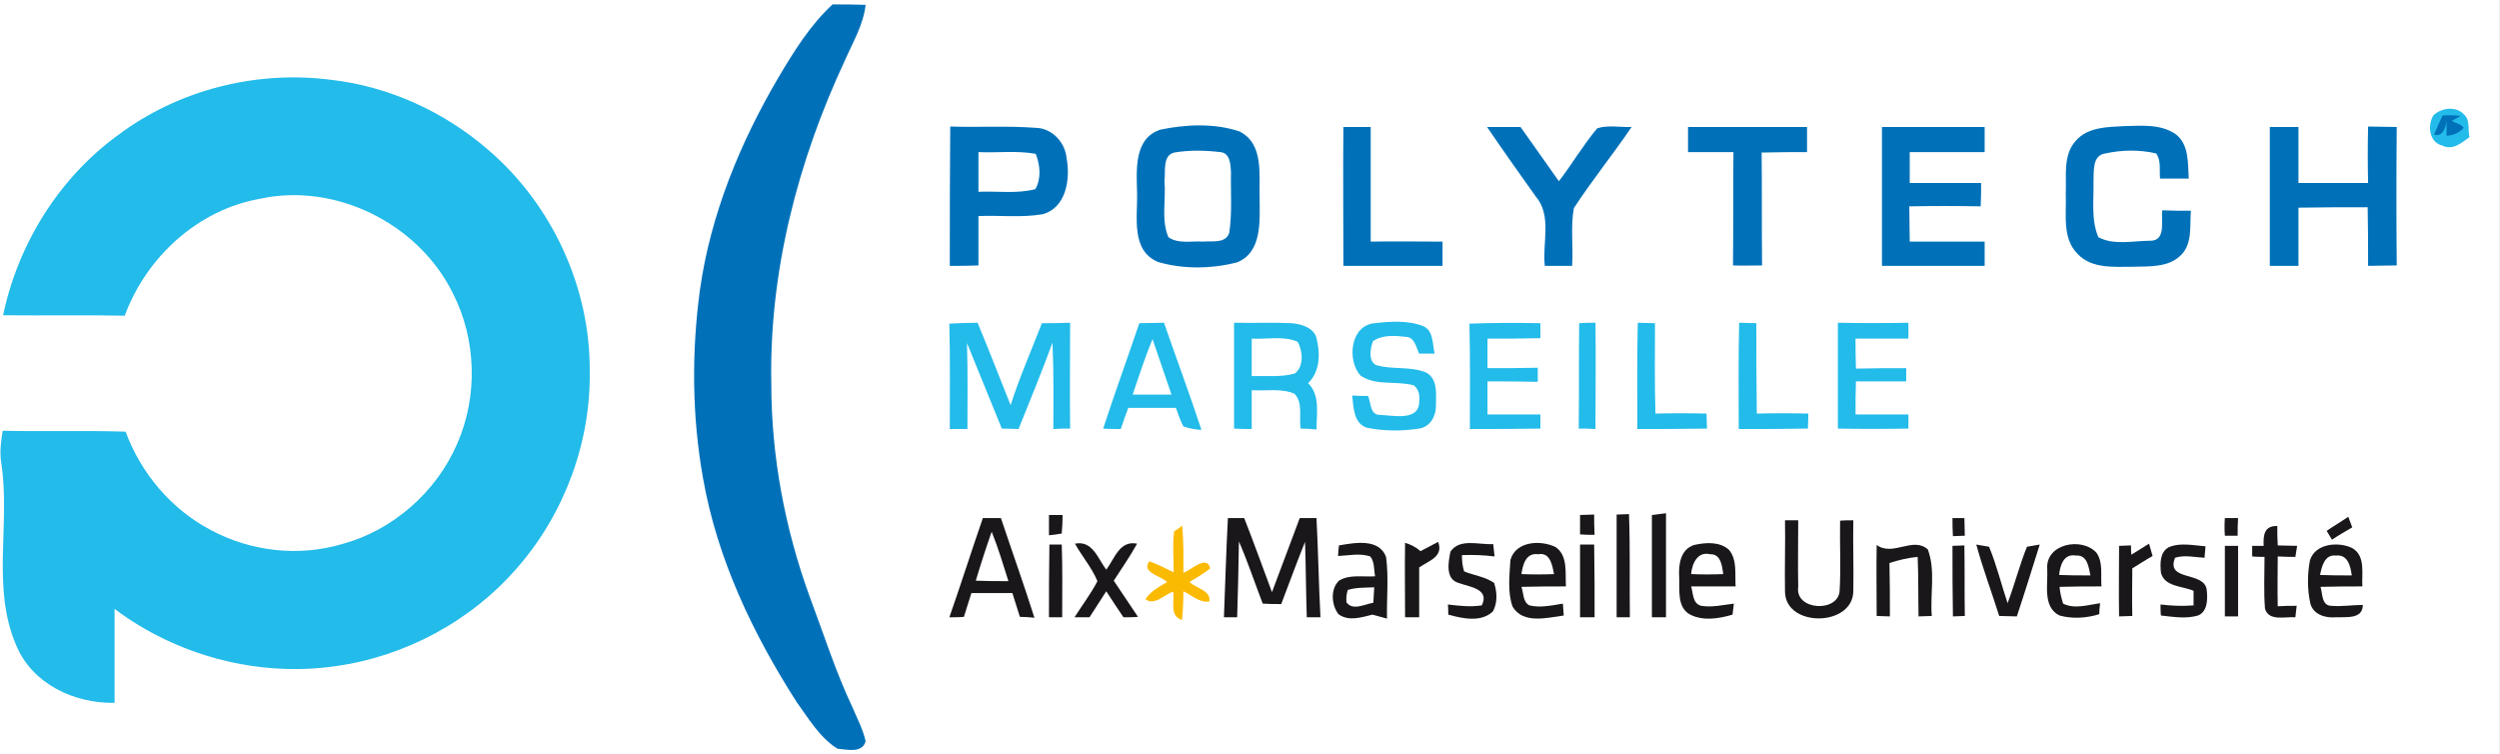
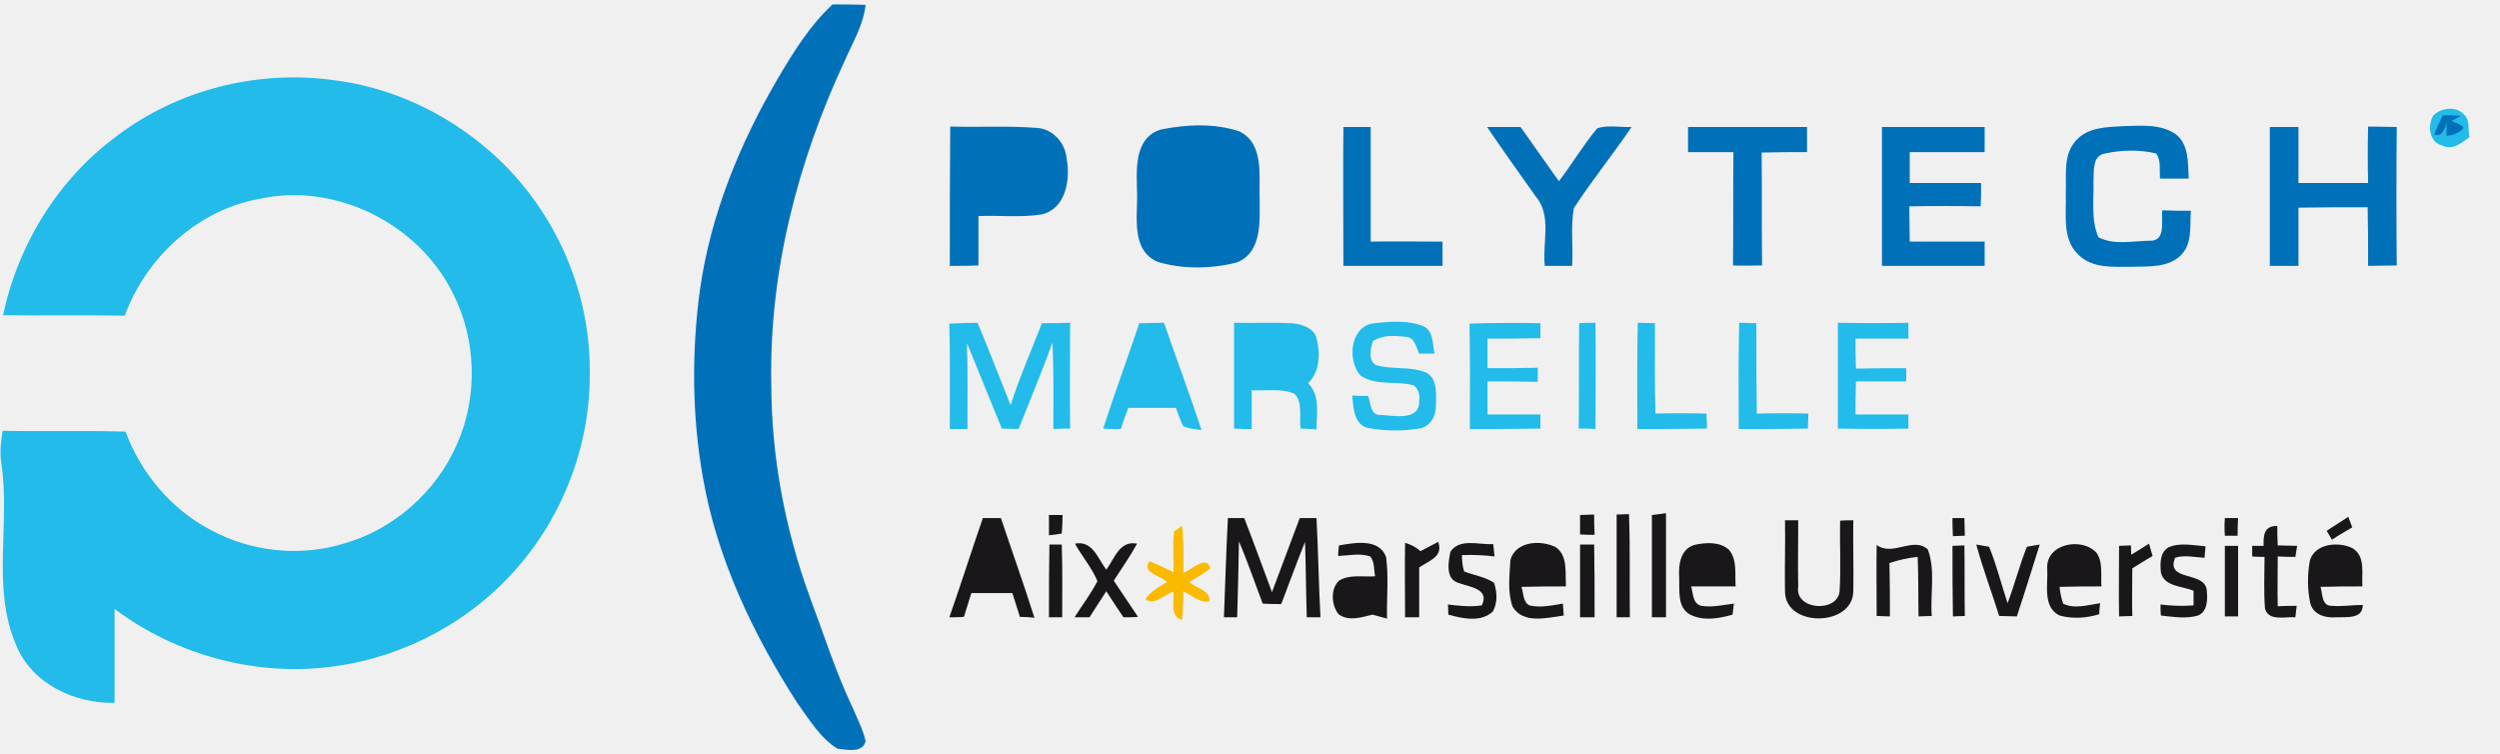
<svg xmlns="http://www.w3.org/2000/svg" width="567" height="171" viewBox="0 0 567 171" version="1.1">
-   <path fill="#ffffff" d="M0 0L567 0 567 171 0 171 0 0Z" />
+   <path fill-opacity="0" d="M0 0L567 0 567 171 0 171 0 0Z" />
  <path fill="#0071b9" d="M176.6 17.6C180.1 11.7 183.8 5.7 188.9 1 191.4 1 193.9 1 196.4 1.1 195.9 5.6 193.5 9.6 191.7 13.7 181 36.6 174.5 61.7 175 87 175 103.5 178.1 119.9 183.7 135.3 186.9 143.8 189.6 152.4 193.5 160.6 194.5 163 195.8 165.4 196.4 168.1 195.7 170.9 192.1 170 190 169.8 186 167.3 183.5 163 180.8 159.3 170.8 143.7 162.7 126.7 159.5 108.4 157 94.4 156.9 79.9 158.8 65.8 161.2 48.7 167.9 32.4 176.6 17.6Z" />
  <path fill="#22bbea" d="M26.7 30.7C40.4 20.4 58.1 15.9 75.1 18.1 88.3 19.6 100.9 25.4 110.9 34.1 125.2 46.4 133.9 65.1 133.8 84 134.1 100.2 128.1 116.4 117.5 128.6 107 140.8 92 148.9 76 151.1 58.5 153.6 40.1 148.7 26 138.1 26 145.2 26 152.3 26 159.4 16.9 159.6 7.3 155.1 3.7 146.4 -2 133.3 2.4 118.8 0.3 105.1 -0.1 102.6 0.2 100.2 0.6 97.7 9.9 97.9 19.2 97.6 28.5 97.9 32 107.4 38.9 115.5 47.8 120.2 56.9 125.1 67.8 126.3 77.6 123.4 89.1 120.3 99 111.6 103.7 100.7 108.5 89.9 108.1 76.9 102.7 66.4 94.9 50.7 76.1 41.3 58.9 45.1 44.9 47.6 33.2 58.3 28.3 71.6 19.1 71.4 9.9 71.6 0.7 71.5 4.1 55.3 13.4 40.4 26.7 30.7Z" />
  <path fill="#22bbea" d="M552.1 26.2C553.9 24.4 557.3 24 559.1 26 560.5 27.3 559.9 29.4 560.3 31.1 558.5 32.4 556.5 34.2 554.1 33 551.2 32.3 550.7 28.5 552.1 26.2Z" />
  <path fill="#0071b9" d="M554.2 26.2C555.5 26.1 556.9 26.1 558.3 26.3 557.8 26.6 556.8 27.1 556.3 27.4 557.2 28 558.4 28.1 559 29 558 30.1 556.7 30.7 555.1 30.8 555.1 29.7 555.1 28.5 555.1 27.3 555 28.8 554.2 31.2 552.3 30.5 552.9 29 553.5 27.6 554.2 26.2Z" />
  <path fill="#0071b9" d="M215.5 60.3C215.5 49.8 215.5 39.2 215.6 28.7 222.1 28.9 228.6 28.5 235.1 29 238.7 29.1 241.7 32.3 242 35.9 242.9 40.6 241.9 47.2 236.5 48.6 231.7 49.4 226.8 48.8 222 49 222 52.7 222 56.5 222 60.2 219.9 60.3 217.7 60.3 215.5 60.3Z" />
  <path fill="#0071b9" d="M263.3 29.4C269.1 28.2 275.5 27.9 281.2 29.8 286.9 32.6 285.6 39.9 285.8 45.1 285.8 50.1 286.4 57.2 280.7 59.5 274.9 61 268.4 61.1 262.7 59.4 256.6 56.8 258.1 49.3 258 44 257.9 38.9 257.1 31.4 263.3 29.4Z" />
  <path fill="#0071b9" d="M304.8 28.8C306.8 28.8 308.9 28.8 311 28.8 311 37.4 311 46.1 311 54.8 316.4 54.7 321.8 54.8 327.3 54.8 327.3 56.6 327.3 58.4 327.3 60.3 319.8 60.3 312.3 60.3 304.8 60.3 304.8 49.8 304.7 39.3 304.8 28.8Z" />
  <path fill="#0071b9" d="M337.4 28.8C339.9 28.8 342.4 28.8 345 28.8 347.9 32.9 350.8 37 353.7 41.1 356.7 37.2 359.2 32.9 362.4 29.1 364.8 28.3 367.6 28.9 370.2 28.8 366 35 361.2 40.9 357.1 47.2 356.3 51.5 357 55.9 356.7 60.3 354.7 60.3 352.6 60.3 350.5 60.3 349.9 55 352.2 48.9 348.4 44.5 344.7 39.3 341 34.1 337.4 28.8Z" />
  <path fill="#0071b9" d="M383 28.8C392 28.8 401 28.8 410 28.8 410 30.7 410 32.6 410 34.5 406.6 34.5 403.2 34.5 399.7 34.6 399.8 43.1 399.7 51.7 399.8 60.2 397.6 60.2 395.4 60.3 393.2 60.2 393.3 51.7 393.2 43.1 393.3 34.5 389.8 34.5 386.4 34.5 383 34.5 383 32.6 383 30.7 383 28.8Z" />
  <path fill="#0071b9" d="M427 28.8C434.8 28.8 442.5 28.8 450.3 28.8 450.3 30.7 450.3 32.6 450.3 34.5 444.6 34.5 438.9 34.5 433.3 34.5 433.3 36.8 433.3 39.2 433.3 41.5 438.7 41.5 444.1 41.5 449.5 41.5 449.5 43.3 449.5 45 449.4 46.8 444 46.7 438.6 46.7 433.2 46.8 433.2 49.4 433.3 52.1 433.3 54.8 438.9 54.8 444.6 54.8 450.3 54.8 450.3 56.6 450.3 58.4 450.3 60.3 442.5 60.3 434.8 60.3 427 60.3 427 49.8 427 39.3 427 28.8Z" />
  <path fill="#0071b9" d="M471 31.9C473.7 28.8 478.2 28.8 482 28.6 485.9 28.5 490.2 28.1 493.6 30.4 496.7 32.7 496.4 37 496.6 40.5 494.5 40.5 492.3 40.5 490.1 40.5 489.9 38.6 490.4 36.4 489.2 34.8 485.4 33.9 481.4 34 477.7 34.8 474.7 35.2 475.1 38.8 475 41 475.1 45.3 474.4 49.8 476.1 53.8 479.7 55.7 484 54.6 487.9 54.6 491.5 54.6 490.3 50.1 490.6 47.7 492.8 47.8 494.9 47.8 497.1 47.8 496.8 51.1 497.5 55.2 494.9 57.8 492.1 60.7 487.7 60.4 484 60.5 479.7 60.5 474.6 61 471.4 57.6 467.8 54 468.9 48.5 468.7 44 468.9 39.9 468 35.2 471 31.9Z" />
  <path fill="#0071b9" d="M515 28.8C517.2 28.8 519.3 28.8 521.5 28.8 521.5 33 521.5 37.3 521.5 41.5 526.8 41.5 532 41.5 537.3 41.5 537.2 37.2 537.2 33 537.3 28.7 539.4 28.7 541.6 28.8 543.8 28.8 543.7 39.3 543.7 49.7 543.8 60.2 541.6 60.2 539.4 60.3 537.3 60.3 537.3 55.9 537.3 51.4 537.2 47 532 47 526.7 47 521.5 47.1 521.5 51.5 521.5 55.9 521.5 60.3 519.3 60.3 517.2 60.3 515 60.3 515 49.8 515 39.3 515 28.8Z" />
-   <path fill="#ffffff" d="M266.4 34.6C269.9 34 273.5 34.1 276.9 34.5 279.1 34.7 279.2 37.3 279.3 39 279.2 43.6 279.6 48.3 278.9 52.8 278.1 55.3 275 54.6 273 54.8 270.4 54.6 267.4 55.4 265.1 53.8 263.4 49.8 264.6 45.2 264.2 41 264.5 38.9 263.7 35.3 266.4 34.6Z" />
-   <path fill="#ffffff" d="M222 34.5C226.3 34.7 230.7 34.1 235 34.9 236 37.4 236.3 40.5 234.9 42.9 230.7 44 226.3 43.3 222 43.5 222 40.5 222 37.5 222 34.5Z" />
+   <path fill-opacity="0" d="M266.4 34.6C269.9 34 273.5 34.1 276.9 34.5 279.1 34.7 279.2 37.3 279.3 39 279.2 43.6 279.6 48.3 278.9 52.8 278.1 55.3 275 54.6 273 54.8 270.4 54.6 267.4 55.4 265.1 53.8 263.4 49.8 264.6 45.2 264.2 41 264.5 38.9 263.7 35.3 266.4 34.6Z" />
+   <path fill-opacity="0" d="M222 34.5C226.3 34.7 230.7 34.1 235 34.9 236 37.4 236.3 40.5 234.9 42.9 230.7 44 226.3 43.3 222 43.5 222 40.5 222 37.5 222 34.5Z" />
  <path fill="#22bbea" d="M215.4 73.4C217.6 73.3 219.7 73.2 221.8 73.2 224.4 79.4 226.8 85.7 229.3 91.9 231.3 85.6 234 79.5 236.4 73.3 238.5 73.3 240.6 73.3 242.8 73.2 242.8 81.2 242.7 89.2 242.8 97.2 241.5 97.2 240.3 97.2 239 97.3 239 90.7 239.1 84.2 238.8 77.7 236.4 84.3 233.7 90.8 231.1 97.3 229.8 97.3 228.5 97.2 227.3 97.2 224.7 90.7 222 84.3 219.4 77.8 219.6 84.3 219.5 90.8 219.5 97.3 218.5 97.3 216.5 97.3 215.5 97.3 215.5 89.3 215.6 81.3 215.4 73.4Z" />
  <path fill="#22bbea" d="M258.5 73.3C260.4 73.3 262.2 73.2 264.1 73.2 266.9 81.3 269.9 89.3 272.6 97.5 271.2 97.4 269.8 97.2 268.5 96.7 267.8 95.4 267.3 93.9 266.8 92.5 263.2 92.5 259.6 92.5 256 92.5 255.4 94.1 254.8 95.7 254.3 97.3 253.3 97.3 251.3 97.3 250.3 97.2 252.9 89.2 255.8 81.3 258.5 73.3Z" />
  <path fill="#22bbea" d="M280 73.2C284.4 73.3 288.7 73.1 293.1 73.3 295.2 73.5 297.7 74.2 298.6 76.3 299.6 79.9 299.6 84.2 296.8 86.9 299.6 89.7 298.7 93.8 298.7 97.4 297.5 97.3 296.3 97.2 295.1 97.2 294.7 94.6 295.7 91.3 293.7 89.3 290.7 88 287.2 88.7 284 88.5 284 91.4 284 94.3 284 97.3 282.7 97.3 281.3 97.3 280 97.2 280 89.2 280 81.2 280 73.2Z" />
  <path fill="#22bbea" d="M308.7 85.2C305.6 81.8 306.3 73.8 311.9 73.3 315.5 72.9 319.5 72.6 323 74 325.3 75.1 325 78.1 325.5 80.2 324.6 80.2 322.9 80.2 322 80.2 321.3 78.8 321 76.4 318.9 76.4 316.5 76.1 313.6 75.9 311.5 77.4 310.9 79.1 310.4 81.8 312.2 82.8 315.9 83.9 320 83 323.6 84.5 326.3 86 325.8 89.5 325.8 92.1 325.8 94.4 324.5 96.8 322 97.2 318.1 97.8 314 97.8 310.1 97 307.1 96 307.1 92.3 306.8 89.7 308 89.8 309.2 89.8 310.4 89.8 311.1 91.4 310.8 94.1 313.1 94.1 316.1 94.2 322 95.6 322 91.1 322.2 89.7 321.9 88.3 320.8 87.4 316.9 86.3 312.3 87.6 308.7 85.2Z" />
  <path fill="#22bbea" d="M333.4 73.4C338.8 73.2 344.2 73.2 349.5 73.3 349.5 74.4 349.5 75.6 349.5 76.7 345.5 76.8 341.5 76.8 337.5 76.8 337.5 79 337.5 81.3 337.5 83.5 341.3 83.5 345.1 83.5 348.9 83.4 348.9 84.5 348.9 85.5 348.9 86.6 345.1 86.5 341.3 86.5 337.5 86.5 337.5 89 337.5 91.5 337.5 94 341.5 94 345.5 94 349.5 94 349.5 94.8 349.5 96.4 349.5 97.2 344.2 97.3 338.8 97.3 333.5 97.3 333.5 89.3 333.6 81.3 333.4 73.4Z" />
  <path fill="#22bbea" d="M358.3 73.3C359.5 73.2 360.7 73.2 362 73.2 362.1 81.2 362 89.3 362 97.3 360.7 97.2 359.5 97.2 358.2 97.2 358.3 89.2 358.2 81.2 358.3 73.3Z" />
  <path fill="#22bbea" d="M371.6 73.2C372.9 73.2 374.2 73.3 375.5 73.3 375.5 80.2 375.4 87 375.6 93.8 379.5 93.7 383.4 93.7 387.2 93.8 387.2 94.6 387.3 96.4 387.3 97.2 382 97.3 376.8 97.3 371.5 97.3 371.5 89.2 371.4 81.2 371.6 73.2Z" />
  <path fill="#22bbea" d="M394.6 73.2C395.9 73.2 397.2 73.3 398.5 73.3 398.5 80.1 398.5 87 398.6 93.8 402.5 93.7 406.4 93.7 410.3 93.8 410.3 94.6 410.2 96.4 410.2 97.2 405 97.3 399.8 97.3 394.5 97.3 394.5 89.2 394.4 81.2 394.6 73.2Z" />
  <path fill="#22bbea" d="M417 73.2C422.3 73.3 427.7 73.3 433 73.2 433 74.4 433 75.6 433 76.8 429 76.8 425 76.8 421 76.8 421 79 421 81.3 421.1 83.6 424.9 83.5 428.7 83.5 432.5 83.5 432.5 84.3 432.5 85.8 432.5 86.5 428.7 86.5 424.9 86.5 421.1 86.5 421 89 421 91.5 421 94 425 94 429 94 433 94 433 94.8 433 96.4 433 97.2 427.7 97.3 422.3 97.3 417 97.2 417 89.2 417 81.2 417 73.2Z" />
-   <path fill="#ffffff" d="M257 89.5C258.4 85.3 259.8 81 261.5 76.9 262.9 81.1 264.4 85.3 265.8 89.5 262.9 89.5 259.9 89.5 257 89.5Z" />
-   <path fill="#ffffff" d="M284 76.8C287.4 77 291.2 76.1 294.4 77.5 295.6 79.5 295.9 83.1 293.8 84.7 290.7 85.6 287.3 85.2 284 85.3 284 82.4 284 79.6 284 76.8Z" />
+   <path fill-opacity="0" d="M257 89.5C258.4 85.3 259.8 81 261.5 76.9 262.9 81.1 264.4 85.3 265.8 89.5 262.9 89.5 259.9 89.5 257 89.5Z" />
+   <path fill-opacity="0" d="M284 76.8C287.4 77 291.2 76.1 294.4 77.5 295.6 79.5 295.9 83.1 293.8 84.7 290.7 85.6 287.3 85.2 284 85.3 284 82.4 284 79.6 284 76.8Z" />
  <path fill="#1a171b" d="M238 116.8C239 116.8 240.1 116.8 241.1 116.8 241.1 118.2 241 119.6 240.9 121 239.9 121.2 239 121.3 238 121.4 238 119.9 238 118.3 238 116.8Z" />
  <path fill="#1a171b" d="M358.5 116.8C359.6 116.8 360.7 116.7 361.7 116.7 361.7 118.2 361.7 119.8 361.8 121.3 360.7 121.3 359.6 121.3 358.5 121.2 358.5 119.8 358.5 118.3 358.5 116.8Z" />
  <path fill="#1a171b" d="M278.6 117.5C279.8 117.5 281.1 117.5 282.3 117.5 284.5 123.1 286.5 128.7 288.6 134.3 290.7 128.7 292.8 123.1 294.9 117.5 296.2 117.5 297.4 117.5 298.7 117.5 299.1 125 299.2 132.5 299.6 140 298.8 140 297.3 140 296.5 140 296.3 134.3 296.3 128.6 296.1 122.9 294.2 127.6 292.5 132.3 290.7 137 289.3 137 287.9 137 286.5 136.9 284.7 132.2 283.1 127.4 281.1 122.8 281 128.6 280.9 134.3 280.7 140 280 140 278.5 140 277.7 140 278 132.5 278.2 125 278.6 117.5Z" />
  <path fill="#1a171b" d="M366.8 116.7C367.5 116.7 368.9 116.6 369.6 116.6 369.9 124.4 369.7 132.2 369.8 140 369 140 367.5 140 366.8 140 366.8 132.2 366.8 124.5 366.8 116.7Z" />
  <path fill="#1a171b" d="M374.8 116.8C375.6 116.7 377.2 116.5 378 116.4 378 124.3 378 132.2 378 140 377.2 140 375.6 140 374.8 140 374.8 132.3 374.8 124.6 374.8 116.8Z" />
  <path fill="#1a171b" d="M443 117.5C443.7 117.5 445.1 117.5 445.7 117.5 445.7 118.8 445.8 120.1 445.8 121.5 445.1 121.5 443.7 121.6 443.1 121.6 443 120.2 443 118.8 443 117.5Z" />
  <path fill="#1a171b" d="M504.8 117.5C505.7 117.5 506.7 117.5 507.8 117.5 507.7 118.8 507.7 120.2 507.7 121.5 506.7 121.5 505.7 121.5 504.8 121.5 504.7 120.2 504.7 118.8 504.8 117.5Z" />
  <path fill="#1a171b" d="M527.9 120.4C529.5 119.3 531.2 118.3 532.8 117.2 533.1 118 533.4 118.8 533.7 119.6 532.2 120.5 530.6 121.4 529.1 122.4 528.8 121.9 528.2 120.9 527.9 120.4Z" />
  <path fill="#1a171b" d="M223 117.5C224.4 117.5 225.8 117.5 227.1 117.5 229.6 125 232.3 132.5 234.7 140.1 233.9 140 232.2 139.9 231.4 139.9 230.8 138.1 230.3 136.3 229.7 134.5 226.6 134.5 223.5 134.5 220.4 134.5 219.8 136.3 219.3 138.1 218.7 139.9 217.9 140 216.2 140 215.4 140 218 132.6 220.4 125 223 117.5Z" />
  <path fill="#1a171b" d="M405 118C405.8 118 407.3 118 408 118 408 123 407.9 128.1 408 133.1 407.2 138.5 417.2 139 417.4 133.9 417.7 128.7 417.4 123.4 417.5 118.1 418.2 118 419.7 118 420.5 118 420.4 123.3 420.6 128.6 420.5 134 420.5 142.2 405.1 142.4 405 134.2 404.9 128.8 405.1 123.4 405 118Z" />
  <path fill="#fbba02" d="M266.4 120.5C266.9 120.2 267.8 119.6 268.2 119.2 268.6 122.8 268.5 126.4 268.5 129.9 270.3 129.3 273.8 125.7 274.6 128.9 273.1 130.1 271.5 131 269.9 132 271.3 133.4 274.8 133.9 274.4 136.4 272.2 136.8 270.4 135 268.5 134.1 268.5 136.3 268.4 138.4 268.2 140.6 265.3 139.8 266.5 136.4 266.2 134.2 264.2 134.8 261.9 137.5 259.9 135.9 261 134.1 263 133.1 264.8 132 263.4 130.6 258.8 129.8 260.8 127.3 262.7 128 264.5 128.9 266.3 129.8 266.3 126.7 266 123.6 266.4 120.5Z" />
  <path fill="#1a171b" d="M513.6 123.8C513.5 121.4 513.7 119.2 516.7 119.3 516.7 120.8 516.7 122.3 516.8 123.7 518.2 123.7 519.7 123.8 521.2 123.8 521.1 124.4 520.9 125.7 520.8 126.3 519.5 126.3 518.1 126.3 516.8 126.2 516.8 130 516.7 133.7 516.8 137.5 518.2 137.4 519.6 137.4 521.1 137.4 521 138 520.9 139.3 520.8 140 518.5 139.8 514.7 141 513.9 138 513.6 134.1 513.8 130.2 513.8 126.3 513.1 126.3 511.7 126.3 511 126.2 511 125.6 511 124.4 511 123.8 511.7 123.8 513 123.8 513.6 123.8Z" />
-   <path fill="#ffffff" d="M225 120.6C226.5 124.3 227.6 128 228.8 131.8 226.3 131.8 223.8 131.8 221.4 131.7 222.5 128 223.7 124.3 225 120.6Z" />
+   <path fill-opacity="0" d="M225 120.6C226.5 124.3 227.6 128 228.8 131.8 226.3 131.8 223.8 131.8 221.4 131.7 222.5 128 223.7 124.3 225 120.6Z" />
  <path fill="#1a171b" d="M238.1 123.5C238.8 123.5 240.2 123.5 240.9 123.5 241.1 129 241 134.5 241 140 240.3 140 238.8 140 238 140 238 134.5 238 129 238.1 123.5Z" />
  <path fill="#1a171b" d="M303.8 123.7C307.3 123.1 313 122 314.5 126.4 315.1 131 314.6 135.7 314.7 140.3 313.6 140 312.5 139.7 311.4 139.4 308.9 140 306 141 303.7 139.3 302.1 137.3 301.8 133.6 303.8 131.7 306.2 130.2 309.2 130.9 312 130.7 311.7 129.2 311.9 127.4 310.9 126.2 308.5 125.4 306 126 303.6 126.1 303.6 125.5 303.7 124.3 303.8 123.7Z" />
  <path fill="#1a171b" d="M329.1 125.1C331.2 122 335.6 123.6 338.8 123.4 338.9 124.1 339 125.5 339.1 126.2 336.6 125.9 334.2 125.8 331.7 125.9 331.7 127.1 331.8 128.4 332.2 129.6 334.4 130.5 337 130.8 339 132.2 339.7 134.3 339.8 136.8 338.7 138.7 336 141.2 331.9 140.3 328.6 139.4 328.6 138.9 328.6 137.7 328.5 137.1 331.1 137.4 333.6 137.7 336.2 137.3 338.1 133.5 333.3 133.1 330.9 132.2 327.9 131.3 328.6 127.5 329.1 125.1Z" />
  <path fill="#1a171b" d="M342.7 127C343.9 122.7 349.6 122.4 353 124.1 355.8 126.1 355.1 130 355.3 133 351.9 133 348.6 133 345.2 133.1 345.7 134.5 345.5 136.5 347 137.3 349.5 137.9 352.1 137.3 354.6 136.9 354.7 137.8 354.7 138.7 354.8 139.6 351 140.1 345.6 141.6 343.2 137.6 342 134.3 342.5 130.5 342.7 127Z" />
  <path fill="#1a171b" d="M358.5 123.5C359.6 123.5 360.7 123.5 361.7 123.5 361.8 129 361.8 134.5 361.8 140 360.7 140 359.6 140 358.5 140 358.5 134.5 358.5 129 358.5 123.5Z" />
  <path fill="#1a171b" d="M384.4 123.6C387 123 390.2 122.8 392.3 124.7 394.2 127 393.6 130.2 393.8 133 390.5 133 387.1 133 383.7 133 384.2 134.6 384 136.9 386 137.4 388.5 137.8 390.9 137.2 393.4 136.9 393.3 137.5 393.2 138.8 393.1 139.4 390 140.3 386.5 140.9 383.5 139.4 380.5 137.8 381.1 133.9 381 131.1 380.8 128.2 381.2 124.6 384.4 123.6Z" />
  <path fill="#1a171b" d="M443 123.8C443.9 123.8 444.8 123.7 445.7 123.7 445.8 129 445.7 134.4 445.8 139.7 445.1 139.7 443.7 139.8 443.1 139.8 443 134.5 443 129.2 443 123.8Z" />
  <path fill="#1a171b" d="M243.9 123.3C247.9 122.5 249.1 126.7 251 129.2 252.9 126.7 254 122.5 258 123.3 256.4 126.2 254.5 128.9 252.7 131.7 254.5 134.4 256.4 137.2 258.2 139.9 257.3 140 255.7 140 254.9 140 253.6 138.1 252.3 136.1 251 134.1 249.7 136.1 248.4 138.1 247.2 140 246.3 140 244.6 140 243.8 140 245.5 137.3 247.5 134.7 249 131.8 247.7 128.7 245.5 126.2 243.9 123.3Z" />
  <path fill="#1a171b" d="M318.8 123.1C320.1 123.5 321.3 124.1 322.3 125 323.6 124.3 325 123.6 326.3 122.9 327.6 126.3 324.1 127.2 322 128.7 322 132.5 322 136.2 322 140 321.2 140 319.6 140 318.8 140 318.8 134.4 318.7 128.7 318.8 123.1Z" />
  <path fill="#1a171b" d="M425.8 123.6C429.5 126.3 434 121.6 437.4 124.6 439.2 129.4 437.9 134.7 438.3 139.7 437.3 139.7 436.3 139.8 435.3 139.8 435.2 135.3 435.3 130.8 435.1 126.3 433 126.5 430.8 127 428.7 127.7 428.8 131.7 428.8 135.7 428.8 139.8 428 139.8 426.5 139.7 425.8 139.7 425.8 134.4 425.7 129 425.8 123.6Z" />
  <path fill="#1a171b" d="M448.4 123.5C449.1 123.6 450.5 123.9 451.3 124 453 128.1 454.1 132.6 455.5 136.8 457.1 132.6 458.2 128.2 459.9 124 460.6 123.9 462.1 123.6 462.8 123.5 461.1 128.9 459.4 134.4 457.6 139.8 456.2 139.8 454.9 139.7 453.6 139.7 451.9 134.3 449.9 129 448.4 123.5Z" />
  <path fill="#1a171b" d="M464.5 129C464.1 123.3 472.4 121.7 475.7 125.4 477.2 127.6 476.6 130.4 476.8 133 473.6 133 470.4 133 467.3 133.1 467.4 134.4 467.7 135.6 468.1 136.9 470.7 138.2 473.7 137.2 476.5 136.8 476.4 137.4 476.3 138.7 476.3 139.3 473.4 140.2 470.2 140.4 467.3 139.6 463.4 137.7 464.7 132.6 464.5 129Z" />
  <path fill="#1a171b" d="M480.8 123.8C481.4 123.8 482.8 123.7 483.5 123.7 483.5 124.3 483.5 125.3 483.6 125.8 484.9 125 486.3 124.1 487.6 123.3 487.8 124 488.2 125.4 488.4 126.1 486.8 127 485.3 128 483.8 128.9 483.8 132.5 483.7 136.1 483.8 139.7 483 139.7 481.5 139.8 480.8 139.8 480.7 134.4 480.8 129.1 480.8 123.8Z" />
  <path fill="#1a171b" d="M492.1 124.1C494.7 123 497.7 123.7 500.4 123.9 500.4 124.6 500.2 125.8 500.2 126.5 498 126.4 495.6 125.8 493.5 126.5 491.3 132 500.3 129.4 500.7 133.9 500.9 135.9 500.9 138.7 498.7 139.6 496 140.4 493.1 139.9 490.3 139.6 490.2 139 490.2 137.8 490.2 137.1 492.7 137.4 495.2 137.5 497.7 137.3 497.7 136.5 497.7 134.8 497.7 134 495.2 132.9 491.1 133.1 490.3 129.9 490.1 127.9 490 125.2 492.1 124.1Z" />
  <path fill="#1a171b" d="M504.8 123.8C505.5 123.8 507 123.8 507.8 123.8 507.8 129.1 507.8 134.4 507.8 139.8 507 139.8 505.5 139.8 504.8 139.8 504.8 134.4 504.8 129.1 504.8 123.8Z" />
  <path fill="#1a171b" d="M524.1 127.1C525.3 123.2 530.6 122.8 533.7 124.3 536.8 126.1 535.8 130.1 536 133 532.9 133 529.7 133 526.5 133.1 527 134.6 526.7 137.4 529 137.4 531.4 137.6 533.7 137.2 536.1 137.2 536.1 140.5 532.3 139.9 529.9 140 527.6 140.2 524.9 139.4 524.2 136.9 523.5 133.7 523.5 130.3 524.1 127.1Z" />
-   <path fill="#ffffff" d="M345.2 130.2C345.5 128.1 346.2 125.3 349 125.7 351.8 125.2 352.2 128.3 352.6 130.2 350.1 130.3 347.7 130.3 345.2 130.2Z" />
-   <path fill="#ffffff" d="M383.7 130.2C383.9 127.9 385.1 125 388 125.7 390.5 125.6 390.7 128.4 391 130.2 388.6 130.3 386.1 130.3 383.7 130.2Z" />
-   <path fill="#ffffff" d="M467.2 130.4C467.4 128.3 468.2 125.5 471 126 473.6 125.8 473.9 128.6 474.3 130.5 471.9 130.5 469.5 130.5 467.2 130.4Z" />
-   <path fill="#ffffff" d="M526.4 130.4C526.8 128.5 527.4 125.7 530 126 532.7 125.7 533.3 128.4 533.6 130.5 531.2 130.5 528.8 130.5 526.4 130.4Z" />
-   <path fill="#ffffff" d="M305.8 133.8C307.7 133.2 309.8 133.3 311.8 133.2 311.7 134.3 311.7 135.5 311.6 136.7 309.7 137 306.9 138.6 305.5 136.6 305.4 135.7 305.5 134.7 305.8 133.8Z" />
+   <path fill-opacity="0" d="M345.2 130.2C345.5 128.1 346.2 125.3 349 125.7 351.8 125.2 352.2 128.3 352.6 130.2 350.1 130.3 347.7 130.3 345.2 130.2Z" />
+   <path fill-opacity="0" d="M383.7 130.2C383.9 127.9 385.1 125 388 125.7 390.5 125.6 390.7 128.4 391 130.2 388.6 130.3 386.1 130.3 383.7 130.2Z" />
+   <path fill-opacity="0" d="M467.2 130.4C467.4 128.3 468.2 125.5 471 126 473.6 125.8 473.9 128.6 474.3 130.5 471.9 130.5 469.5 130.5 467.2 130.4Z" />
+   <path fill-opacity="0" d="M526.4 130.4C526.8 128.5 527.4 125.7 530 126 532.7 125.7 533.3 128.4 533.6 130.5 531.2 130.5 528.8 130.5 526.4 130.4Z" />
+   <path fill-opacity="0" d="M305.8 133.8C307.7 133.2 309.8 133.3 311.8 133.2 311.7 134.3 311.7 135.5 311.6 136.7 309.7 137 306.9 138.6 305.5 136.6 305.4 135.7 305.5 134.7 305.8 133.8Z" />
</svg>
